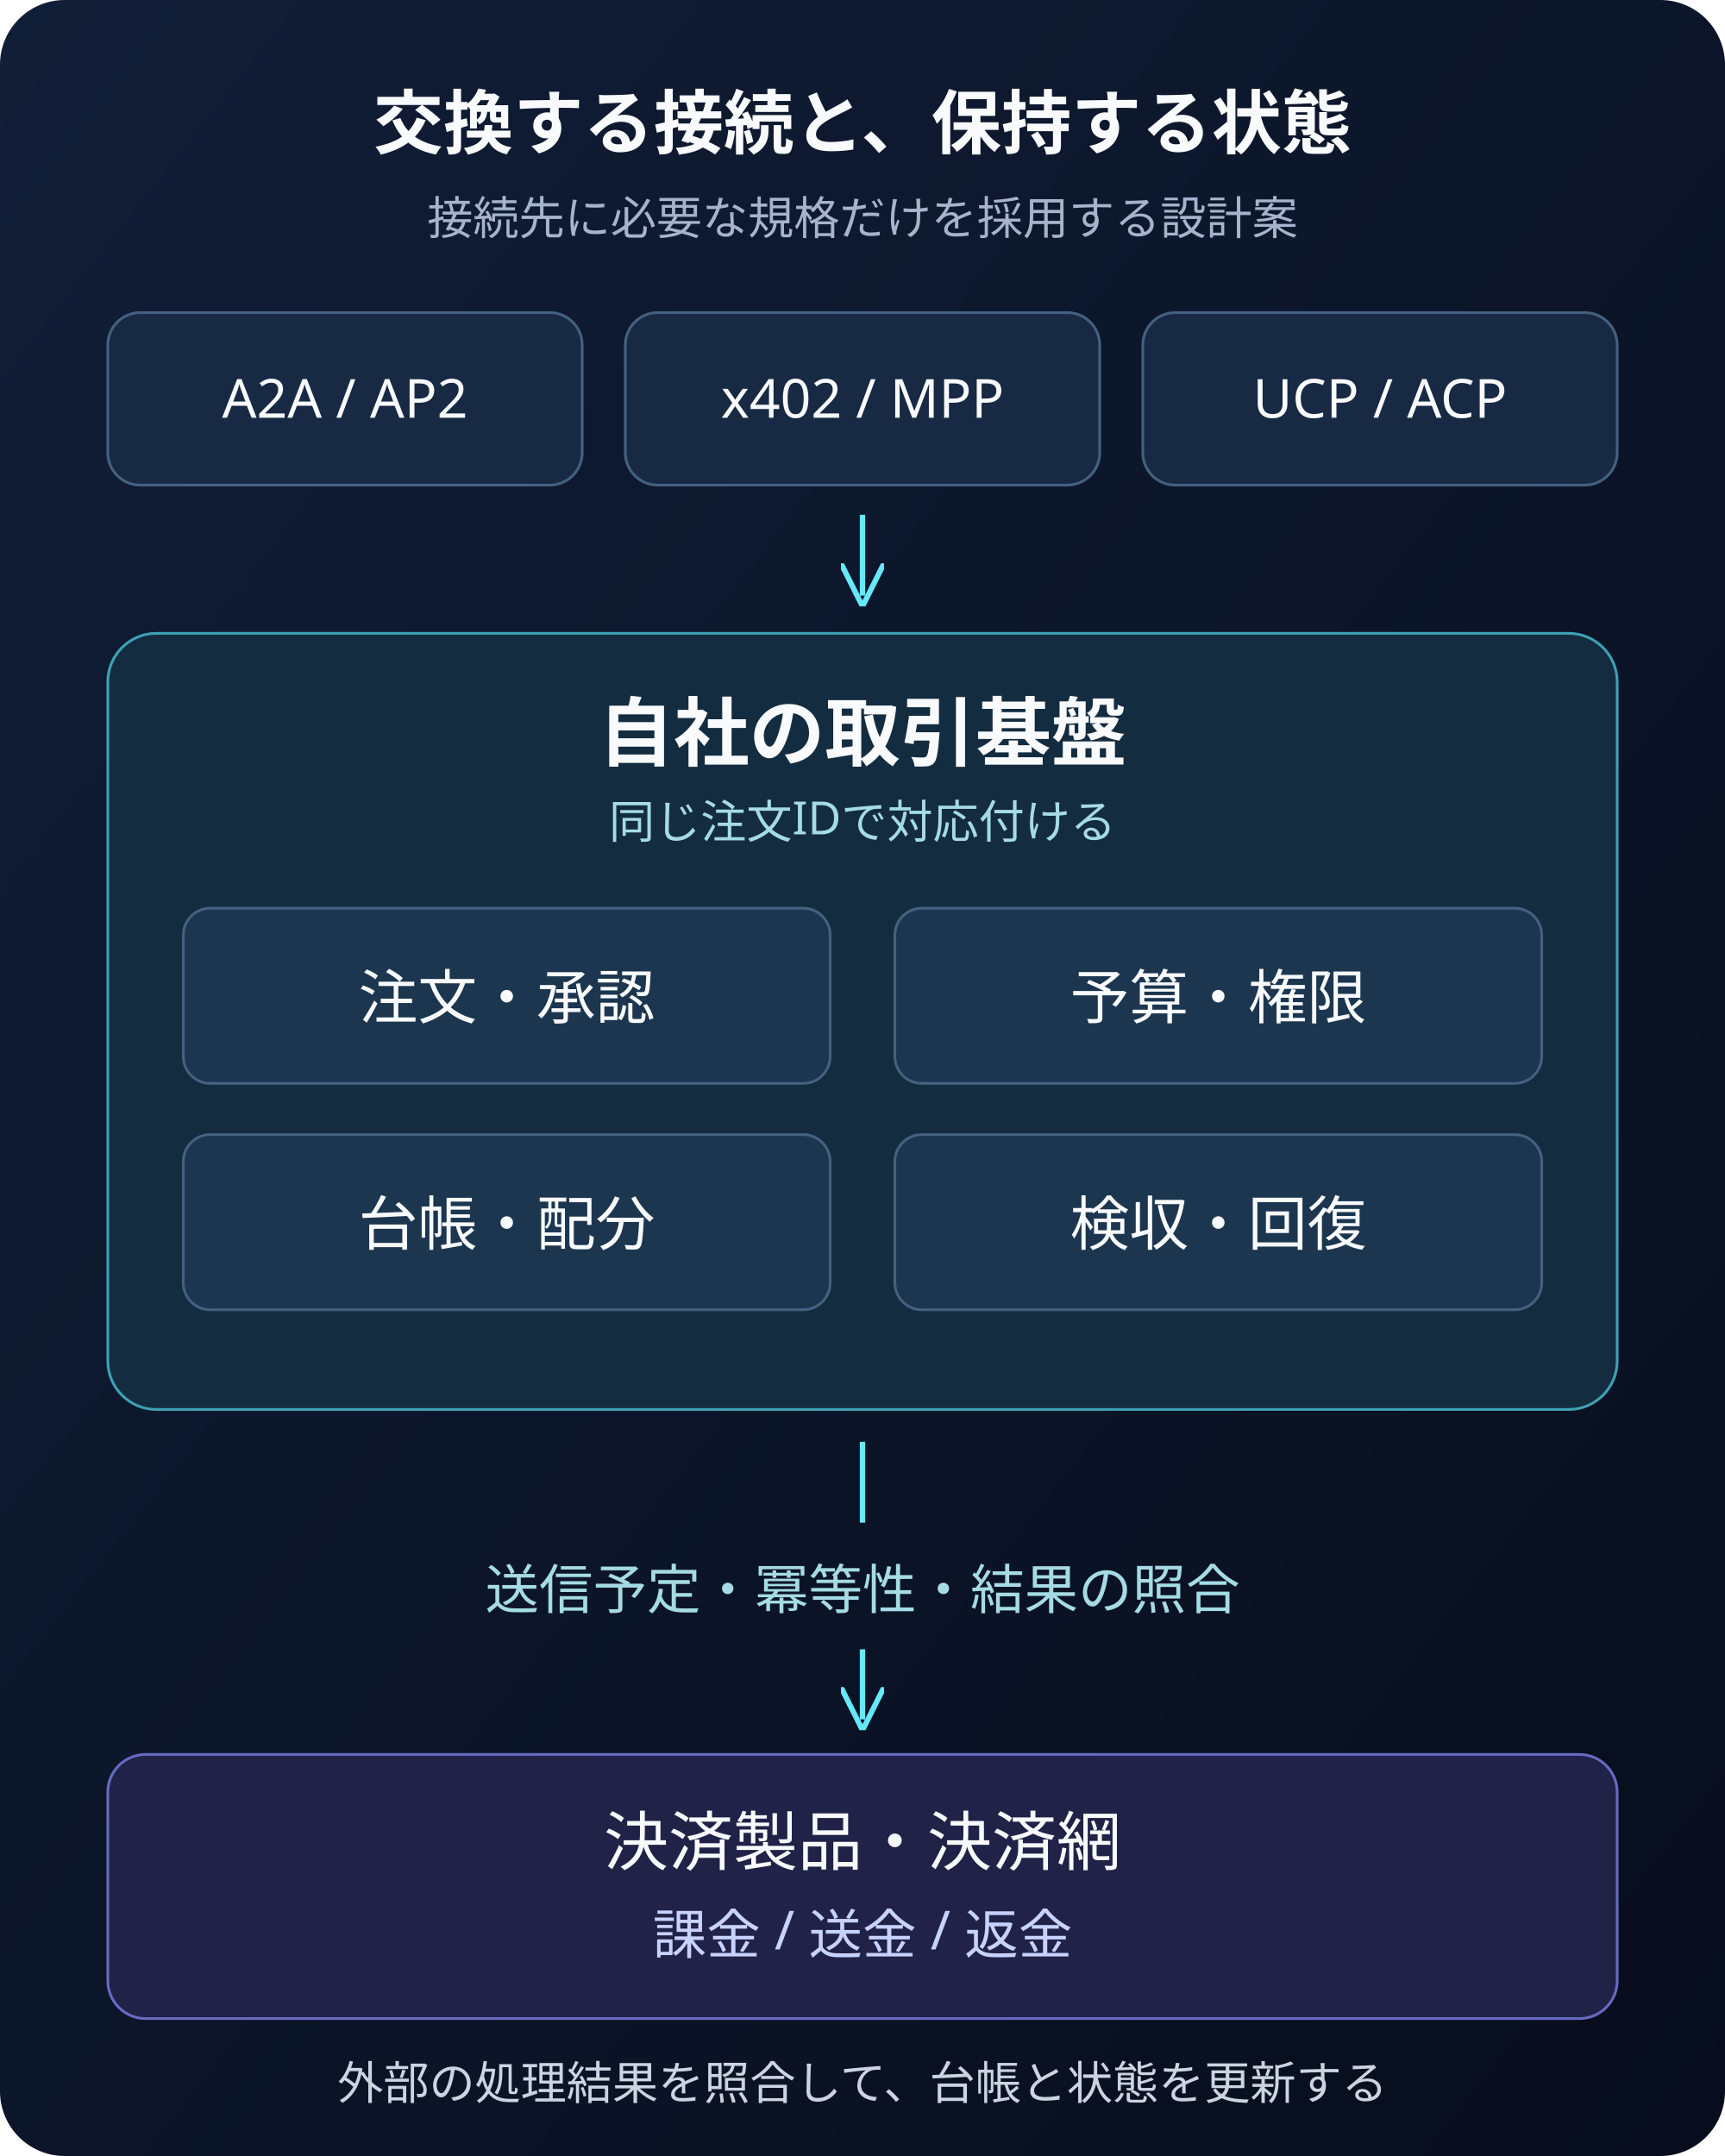
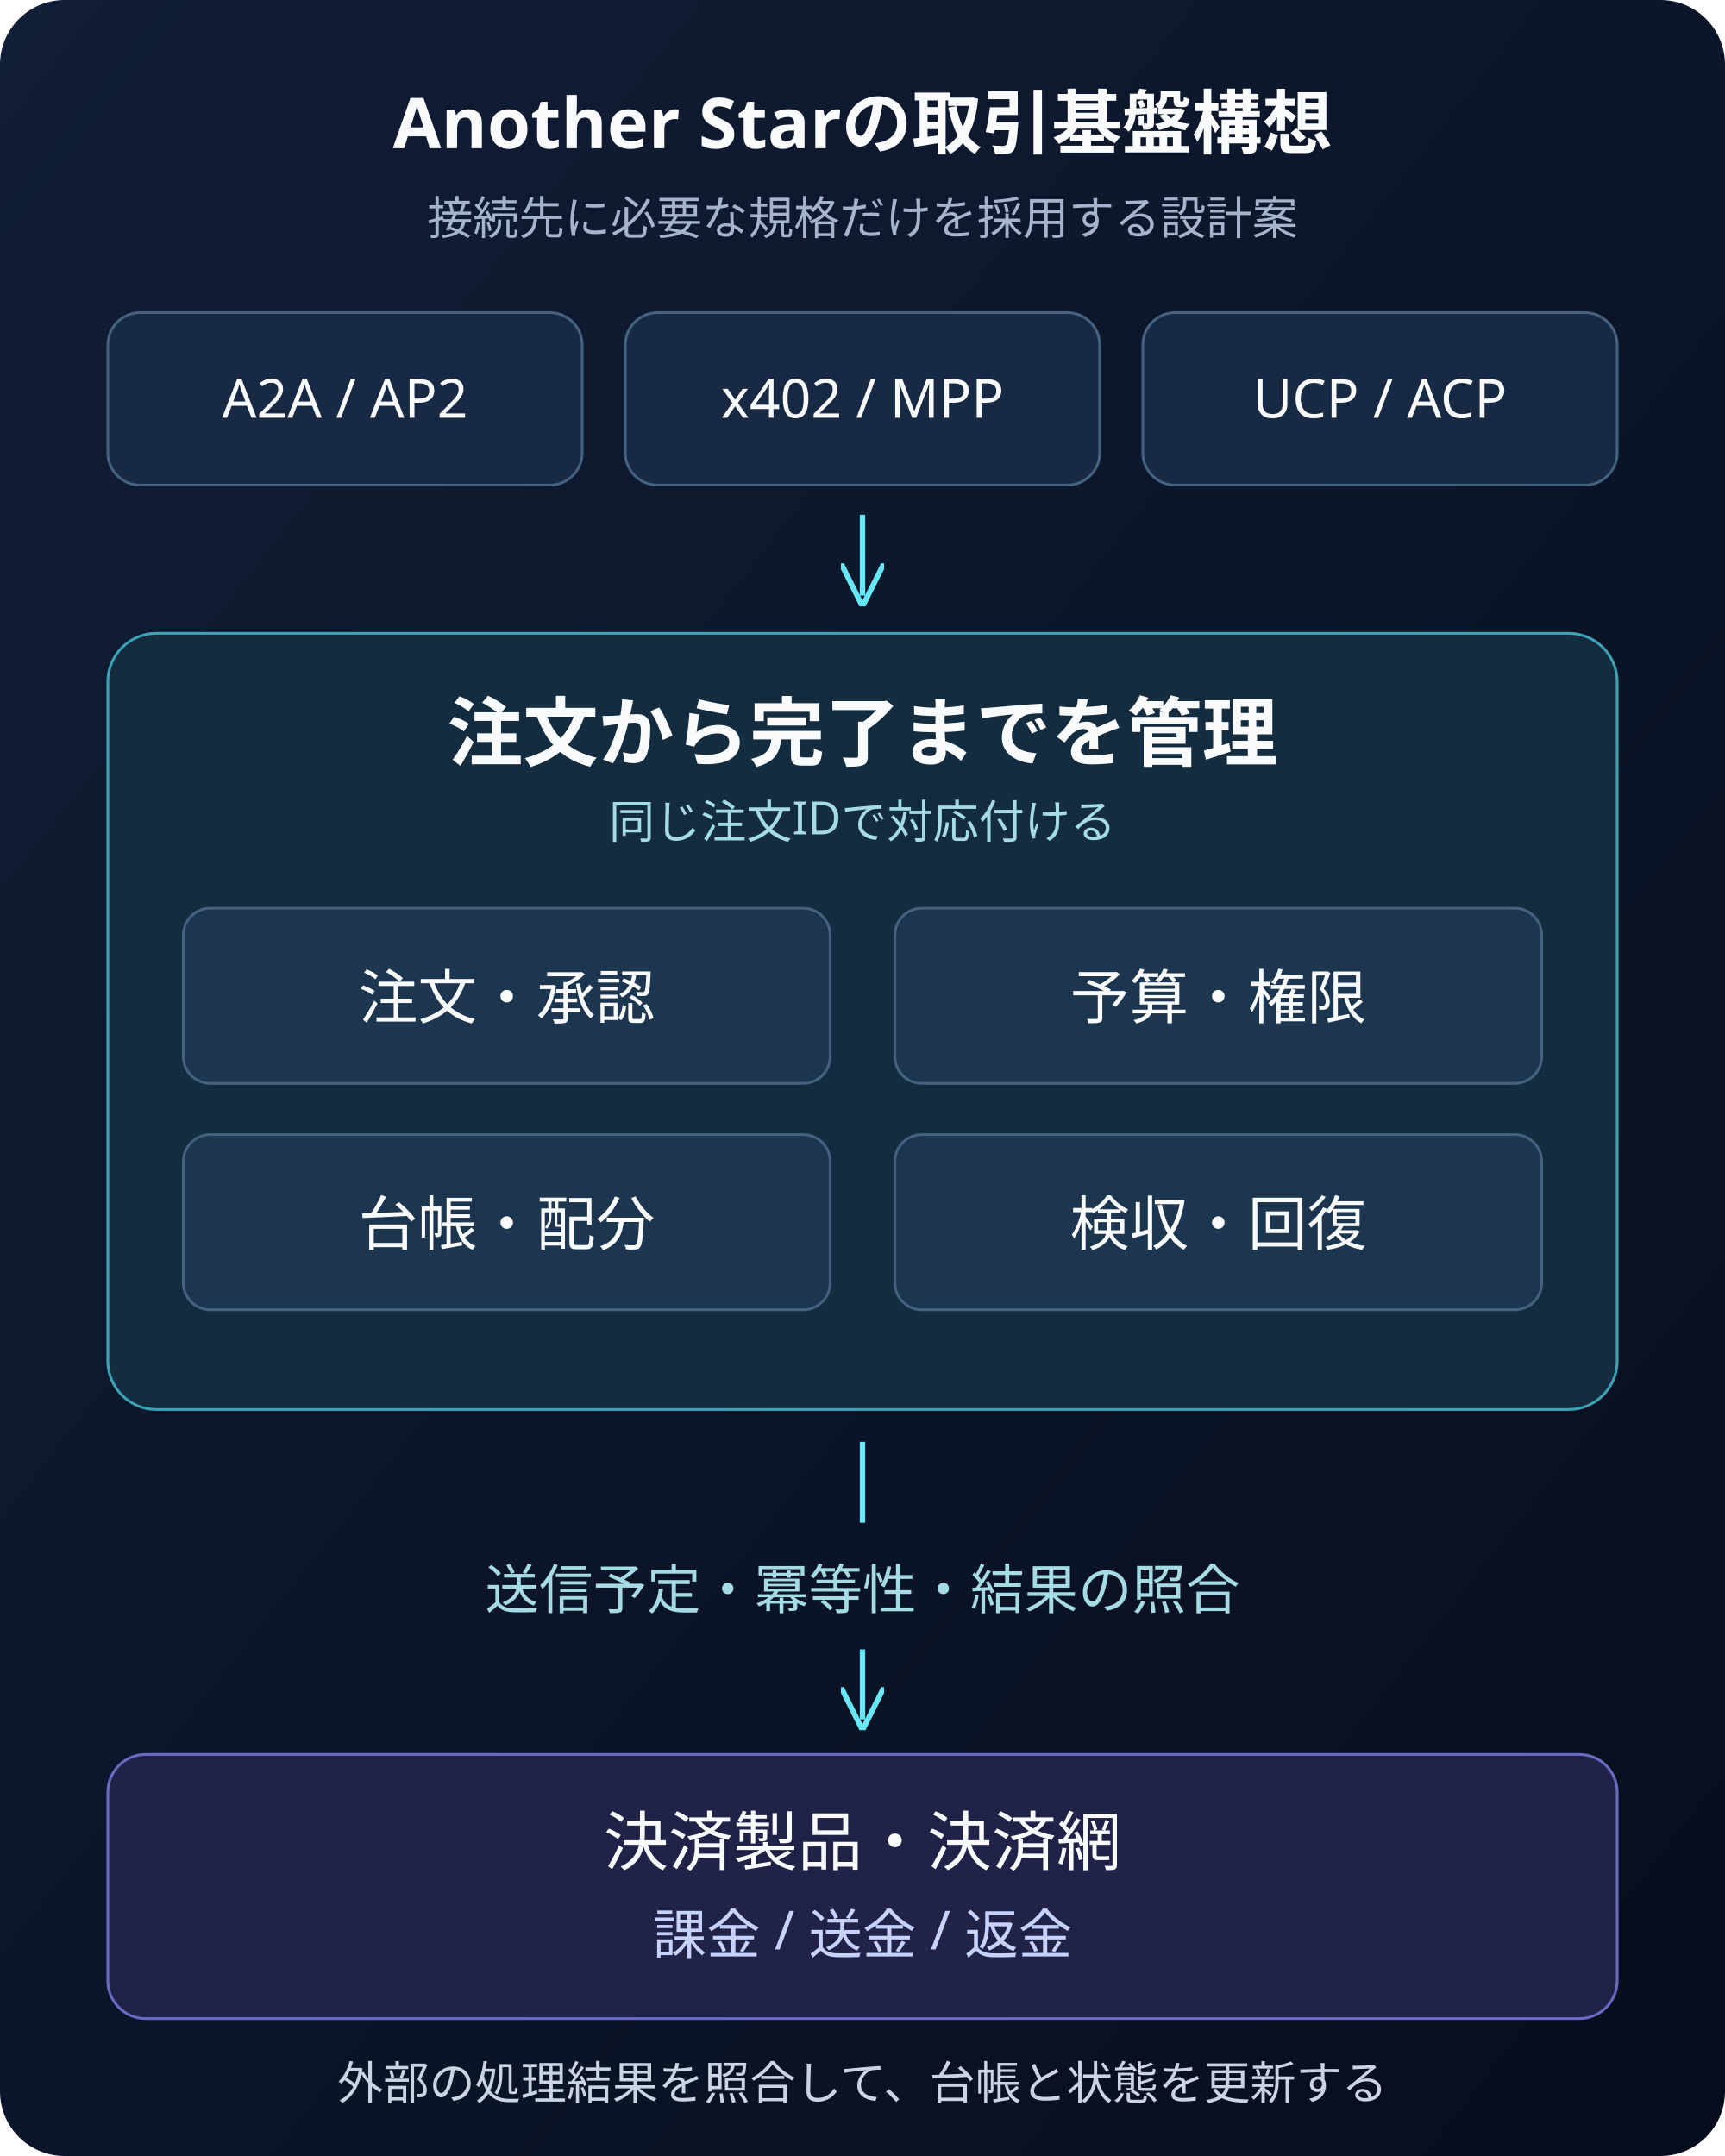
<svg xmlns="http://www.w3.org/2000/svg" viewBox="0 0 640 800" role="img" aria-labelledby="title desc">
  <defs>
    <linearGradient id="bg" x2="100%" y2="100%">
      <stop stop-color="#111e37" />
      <stop offset="1" stop-color="#070d1c" />
    </linearGradient>
    <marker id="arrow" markerWidth="8" markerHeight="8" refX="6" refY="4" orient="auto">
      <path d="M0 0 8 4 0 8" fill="none" stroke="#67e8f9" />
    </marker>
  </defs>
  <rect width="640" height="800" rx="24" fill="url(#bg)" />
  <g font-family="system-ui, sans-serif" text-anchor="middle" fill="#f8fafc">
-     <text x="320" y="55" font-size="26" font-weight="700">交換する接続と、保持する状態</text>
+     <text x="320" y="55" font-size="26" font-weight="700">Another Starの取引基盤構想</text>
    <text x="320" y="87" font-size="17" fill="#a5b4cc">接続先に必要な規格だけを採用する設計案</text>
    <g fill="#182944" stroke="#446180">
      <rect x="40" y="116" width="176" height="64" rx="12" />
      <rect x="232" y="116" width="176" height="64" rx="12" />
      <rect x="424" y="116" width="176" height="64" rx="12" />
    </g>
    <g font-size="20">
      <text x="128" y="155">A2A / AP2</text>
      <text x="320" y="155">x402 / MPP</text>
      <text x="512" y="155">UCP / ACP</text>
    </g>
    <path d="M320 191V221" stroke="#67e8f9" stroke-width="2" marker-end="url(#arrow)" />
    <rect x="40" y="235" width="560" height="288" rx="18" fill="#142c40" stroke="#3da2b5" />
-     <text x="320" y="282" font-size="28" font-weight="700">自社の取引基盤</text>
+     <text x="320" y="282" font-size="28" font-weight="700">注文から完了までを管理</text>
    <text x="320" y="311" font-size="17" fill="#a5dbe4">同じ注文IDで対応付ける</text>
    <g fill="#1c3650" stroke="#446180">
      <rect x="68" y="337" width="240" height="65" rx="10" />
      <rect x="332" y="337" width="240" height="65" rx="10" />
      <rect x="68" y="421" width="240" height="65" rx="10" />
      <rect x="332" y="421" width="240" height="65" rx="10" />
    </g>
    <g font-size="22">
      <text x="188" y="378">注文・承認</text>
      <text x="452" y="378">予算・権限</text>
      <text x="188" y="462">台帳・配分</text>
      <text x="452" y="462">検収・回復</text>
    </g>
    <path d="M320 535V565M320 612V638" stroke="#67e8f9" stroke-width="2" marker-end="url(#arrow)" />
    <text x="320" y="597" font-size="20" fill="#a5dbe4">送信予定・冪等性・結果の照合</text>
    <rect x="40" y="651" width="560" height="98" rx="14" fill="#202247" stroke="#686ac4" />
    <text x="320" y="692" font-size="24">決済製品・決済網</text>
    <text x="320" y="725" font-size="20" fill="#c7d2fe">課金 / 送金 / 返金</text>
    <text x="320" y="779" font-size="17" fill="#cbd5e1">外部の処理結果を照合して、台帳と状態を更新する</text>
  </g>
</svg>
